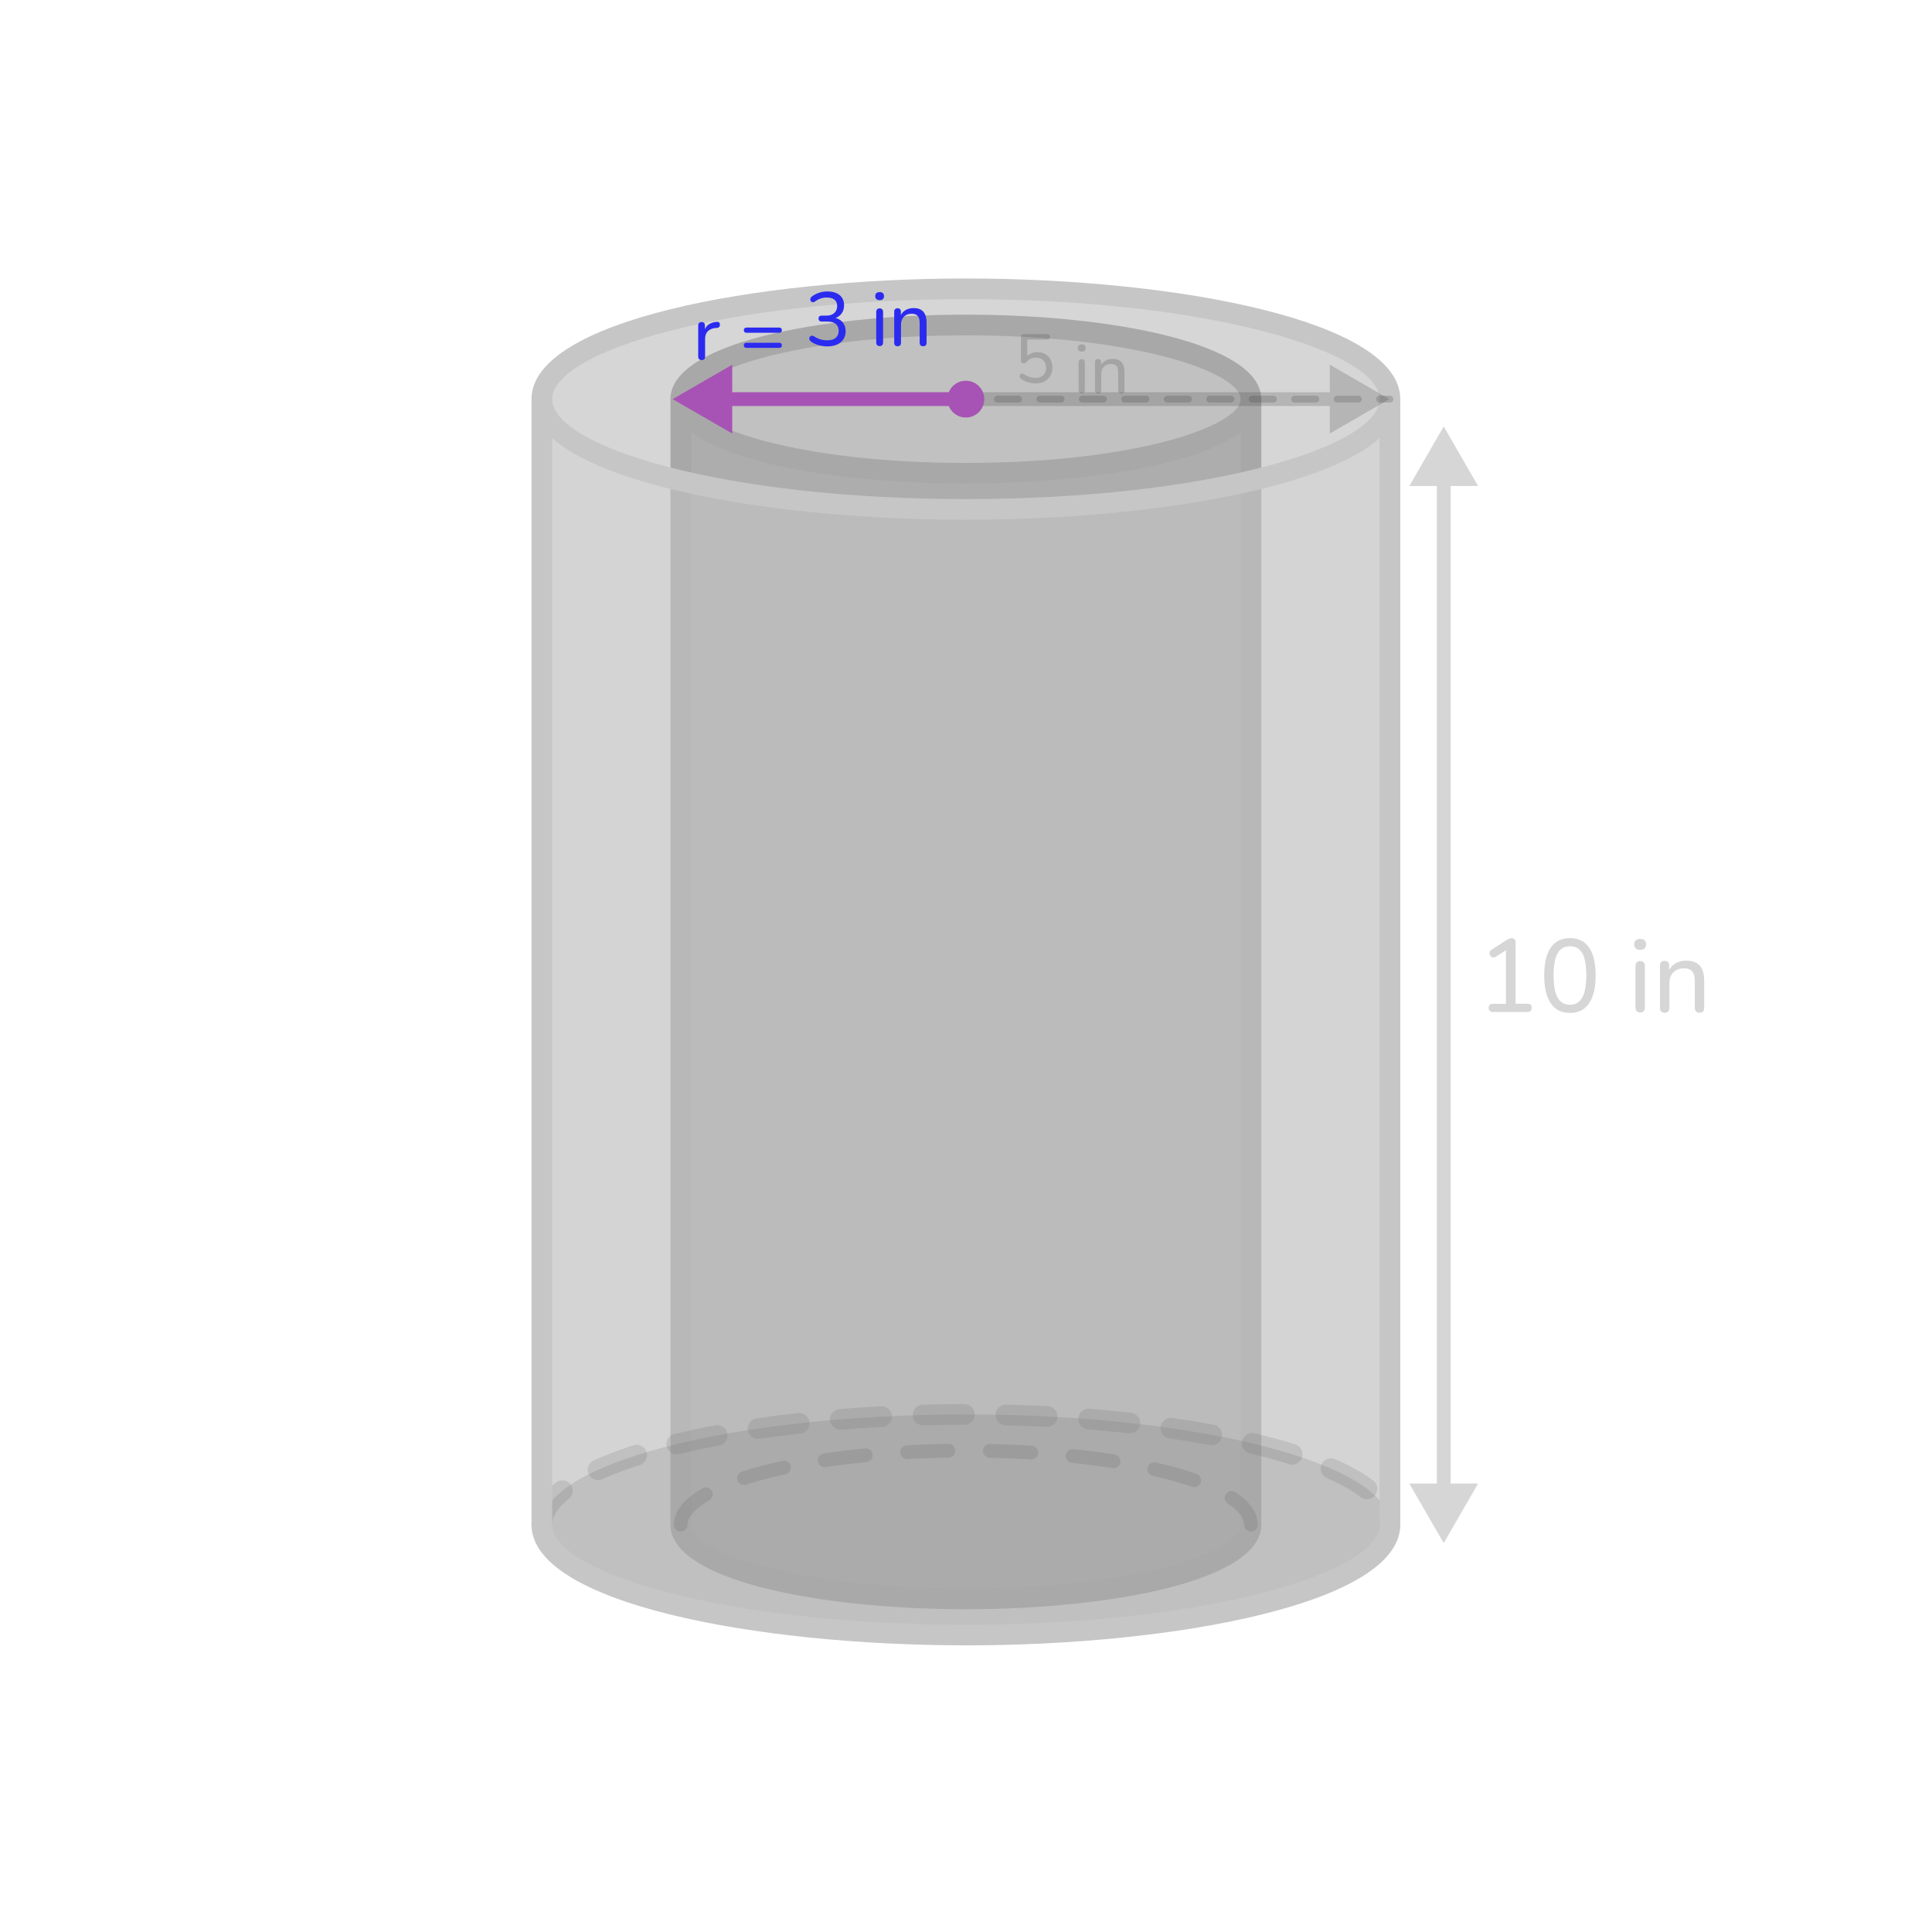
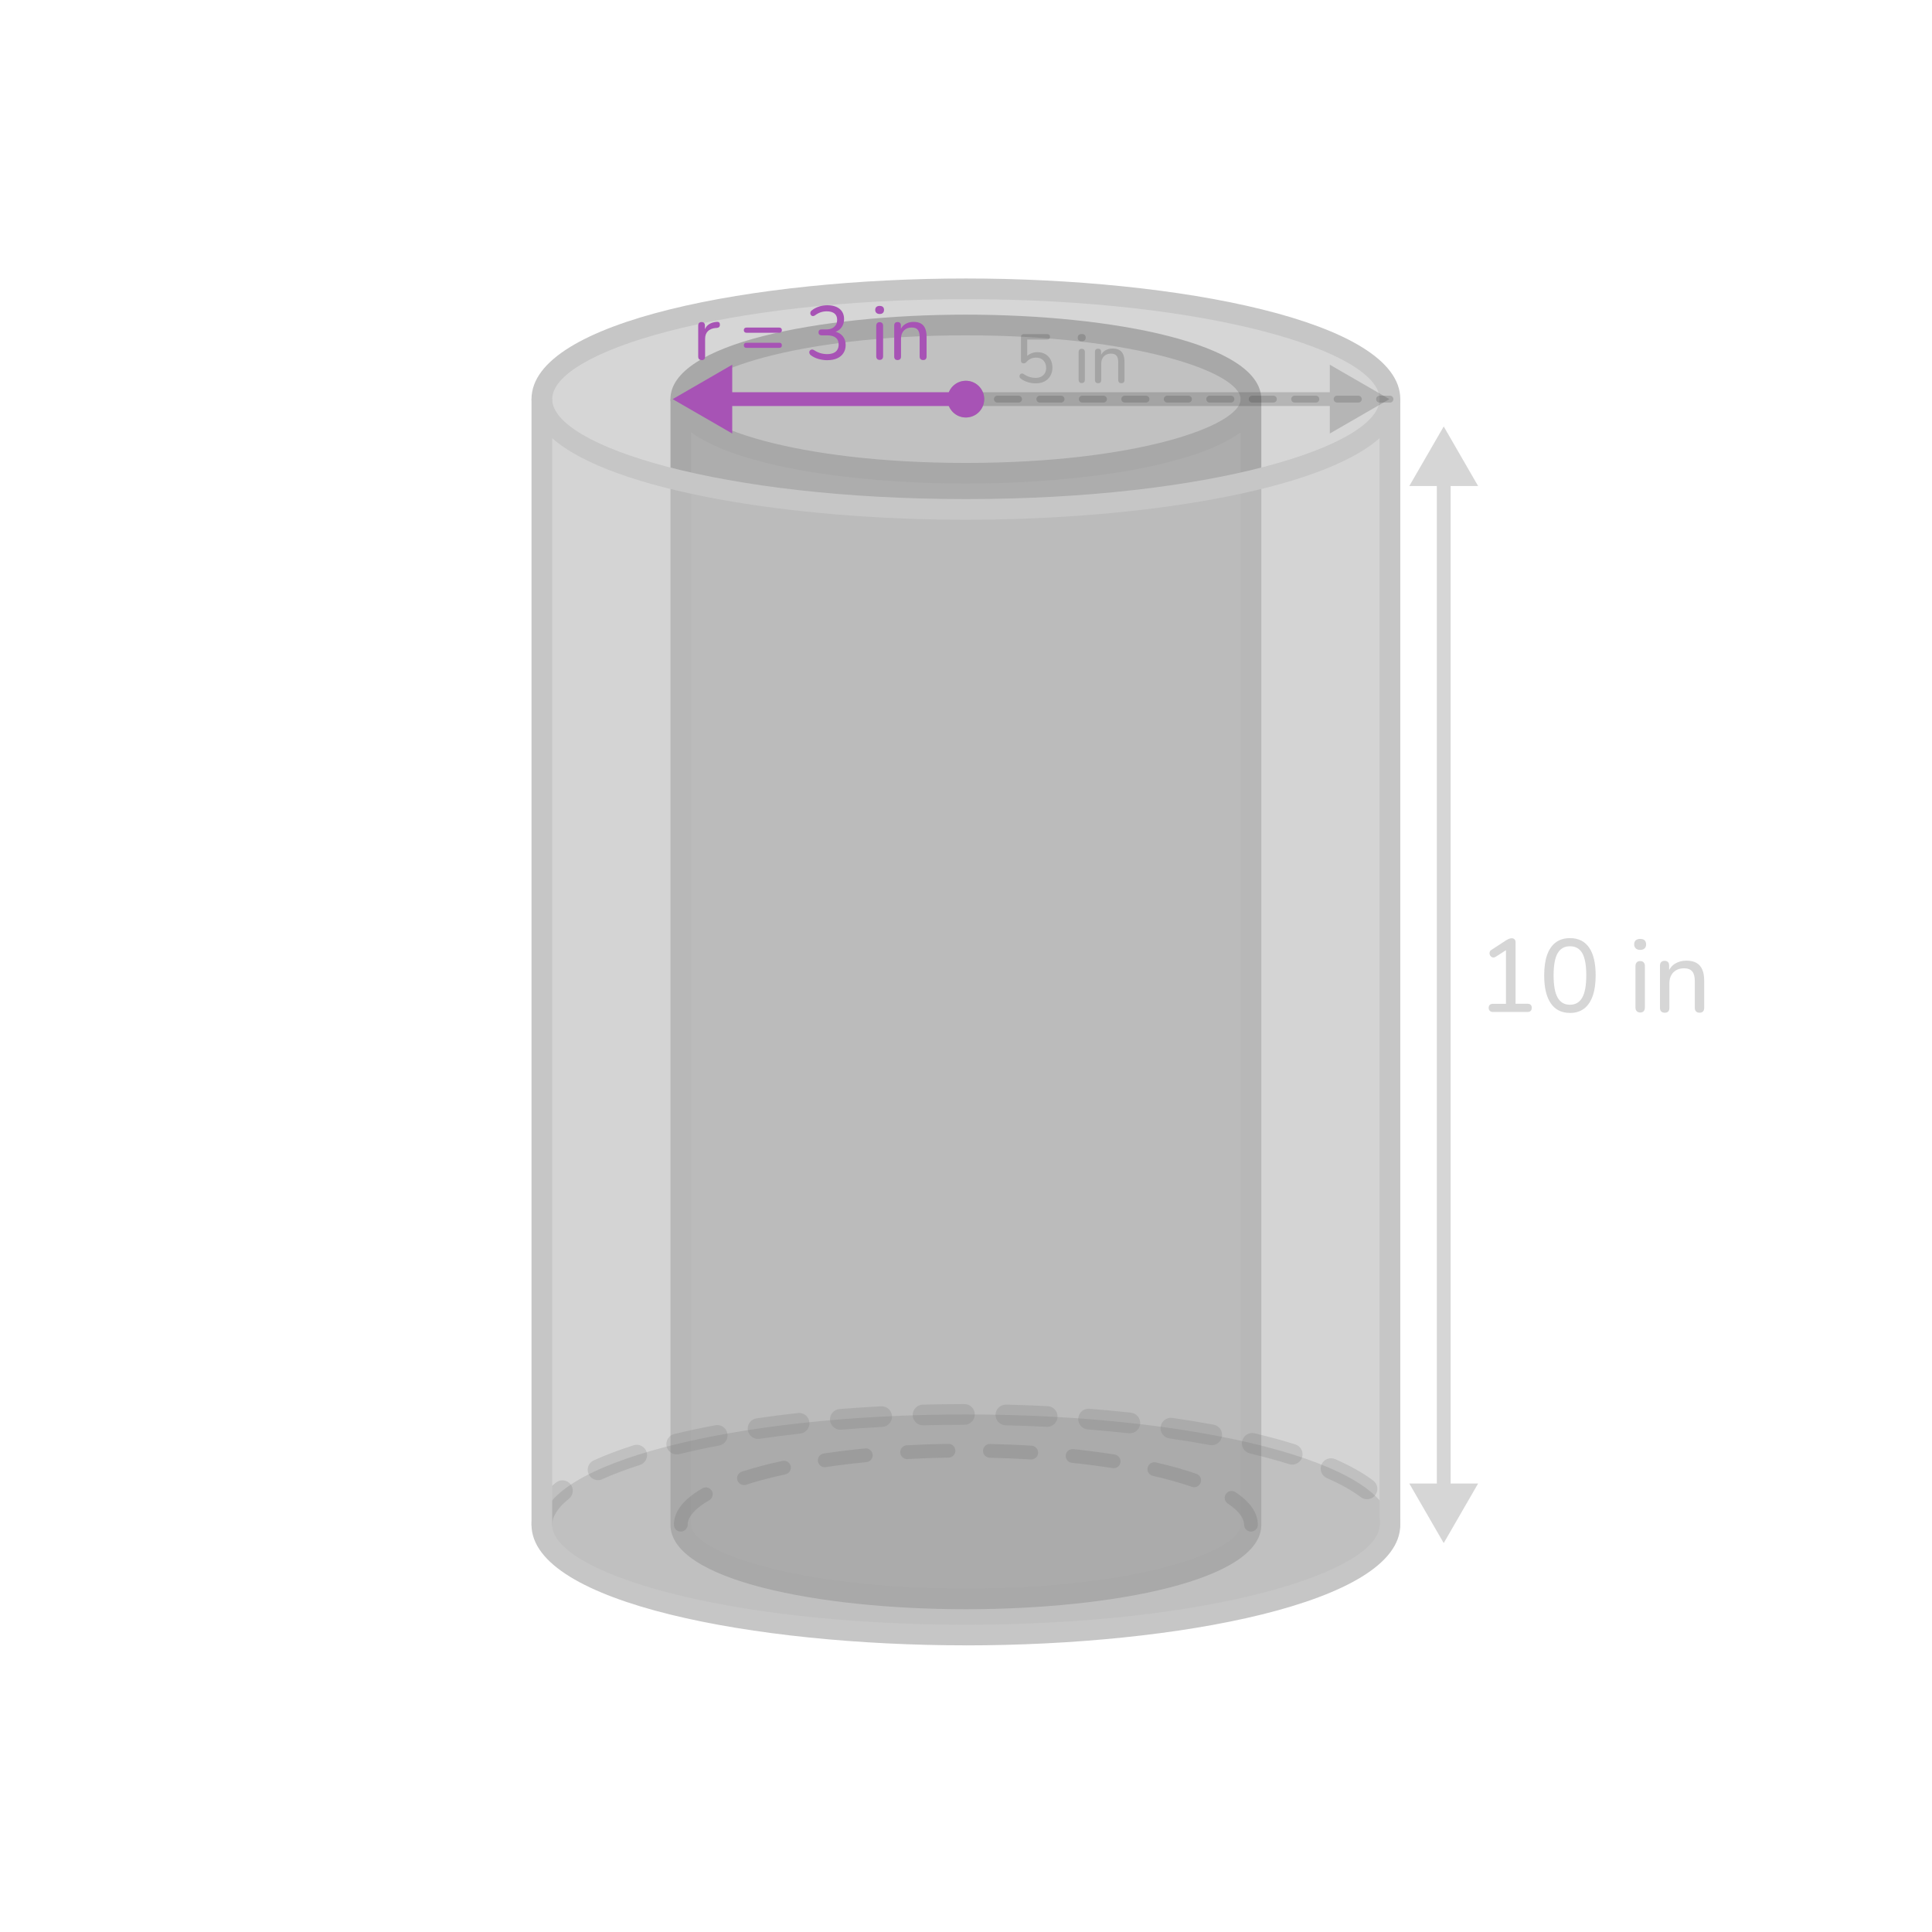
<svg xmlns="http://www.w3.org/2000/svg" id="background" width="560" height="560" viewBox="0 0 560 560">
  <defs>
    <style>
      .cls-1, .cls-2, .cls-3, .cls-4 {
        stroke-linecap: round;
      }

      .cls-1, .cls-2, .cls-3, .cls-4, .cls-5 {
        fill: none;
        stroke-miterlimit: 10;
      }

      .cls-1, .cls-2, .cls-4, .cls-5 {
        stroke: #333;
      }

      .cls-1, .cls-3, .cls-5 {
        stroke-width: 4px;
      }

      .cls-2, .cls-4 {
        stroke-width: 2px;
      }

      .cls-6 {
        fill: #a753b5;
      }

      .cls-7 {
        opacity: .5;
      }

+       .cls-8 {
+         opacity: .6;
+       }
+ 
      .cls-3 {
        stroke: #a753b5;
      }

-       .cls-8, .cls-9 {
+       .cls-9, .cls-10 {
        opacity: .2;
      }

-       .cls-10, .cls-9 {
+       .cls-11, .cls-10 {
        fill: #333;
      }

      .cls-4 {
        stroke-dasharray: 0 0 5.89 5.89;
      }

-       .cls-11 {
+       .cls-12 {
        fill: #e5e5e5;
      }

-       .cls-12 {
+       .cls-13 {
        fill: #aaa;
-       }
- 
-       .cls-13 {
-         fill: #2b2bf0;
      }

      .cls-14 {
        fill: #ccc;
      }

      .cls-15 {
-         opacity: .6;
+         fill: #ea6560;
      }

      .cls-16 {
-         fill: #ea6560;
-       }
- 
-       .cls-17 {
        fill: #c6c6c6;
      }
    </style>
  </defs>
  <g>
    <g>
      <g>
-         <ellipse class="cls-11" cx="279.96" cy="115.69" rx="82.63" ry="21.49" />
-         <g class="cls-8">
-           <ellipse class="cls-16" cx="279.97" cy="441.95" rx="82.63" ry="21.49" />
+         <ellipse class="cls-12" cx="279.96" cy="115.69" rx="82.63" ry="21.49" />
+         <g class="cls-9">
+           <ellipse class="cls-15" cx="279.97" cy="441.95" rx="82.63" ry="21.49" />
        </g>
      </g>
-       <path class="cls-17" d="M362.59,118.69c-1.66,0-3-1.34-3-3,0-7.72-30.29-18.49-79.63-18.49s-79.63,10.77-79.63,18.49c0,1.66-1.34,3-3,3s-3-1.34-3-3c0-16.08,43.08-24.49,85.63-24.49s85.63,8.41,85.63,24.49c0,1.66-1.34,3-3,3Z" />
+       <path class="cls-16" d="M362.59,118.69c-1.66,0-3-1.34-3-3,0-7.72-30.29-18.49-79.63-18.49s-79.63,10.77-79.63,18.49c0,1.66-1.34,3-3,3s-3-1.34-3-3c0-16.08,43.08-24.49,85.63-24.49s85.63,8.41,85.63,24.49c0,1.66-1.34,3-3,3Z" />
      <path class="cls-14" d="M362.59,115.69V441.95c0,11.87-36.99,21.49-82.62,21.49s-82.63-9.62-82.63-21.49V115.69s0,0,0,0c0,11.87,37,21.49,82.63,21.49s82.63-9.62,82.63-21.49Z" />
-       <path class="cls-17" d="M279.97,466.44c-42.55,0-85.63-8.41-85.63-24.49V115.69s0,0,0,0h6c0,7.72,30.29,18.49,79.63,18.49s79.63-10.77,79.63-18.49h6V441.95c0,16.08-43.07,24.49-85.62,24.49ZM200.33,125.33V441.95c0,7.72,30.3,18.49,79.64,18.49s79.63-10.77,79.63-18.49V125.33c-13.29,9.78-46.63,14.84-79.64,14.84s-66.35-5.06-79.63-14.84Z" />
+       <path class="cls-16" d="M279.97,466.44c-42.55,0-85.63-8.41-85.63-24.49V115.69s0,0,0,0h6c0,7.72,30.29,18.49,79.63,18.49s79.63-10.77,79.63-18.49h6V441.95c0,16.08-43.07,24.49-85.62,24.49ZM200.33,125.33V441.95c0,7.72,30.3,18.49,79.64,18.49s79.63-10.77,79.63-18.49V125.33c-13.29,9.78-46.63,14.84-79.64,14.84s-66.35-5.06-79.63-14.84Z" />
    </g>
    <g>
-       <g class="cls-8">
-         <ellipse class="cls-10" cx="279.97" cy="115.69" rx="122.91" ry="31.97" />
+       <g class="cls-9">
+         <ellipse class="cls-11" cx="279.97" cy="115.69" rx="122.91" ry="31.97" />
      </g>
-       <g class="cls-8">
-         <ellipse class="cls-10" cx="279.97" cy="441.95" rx="122.91" ry="31.97" />
+       <g class="cls-9">
+         <ellipse class="cls-11" cx="279.97" cy="441.95" rx="122.91" ry="31.97" />
      </g>
    </g>
-     <circle class="cls-9" cx="279.96" cy="115.69" r="5.32" />
-     <path class="cls-17" d="M402.88,118.69c-1.66,0-3-1.34-3-3,0-13.7-49.25-28.97-119.91-28.97s-119.91,15.27-119.91,28.97c0,1.66-1.34,3-3,3s-3-1.34-3-3c0-22.71,64.87-34.97,125.91-34.97s125.91,12.25,125.91,34.97c0,1.66-1.34,3-3,3Z" />
-     <g class="cls-8">
-       <path class="cls-10" d="M402.88,444.95c-1.66,0-3-1.34-3-3,0-.18,0-.36-.03-.54-.16-1.65,1.04-3.12,2.69-3.28,1.63-.16,3.12,1.04,3.28,2.69,.04,.37,.06,.75,.06,1.13,0,1.66-1.34,3-3,3Zm-245.82,0c-1.66,0-3-1.34-3-3,0-4.33,2.39-8.43,7.09-12.21,1.29-1.04,3.18-.83,4.22,.46,1.04,1.29,.83,3.18-.46,4.22-3.21,2.58-4.84,5.11-4.84,7.53,0,1.66-1.34,3-3,3Zm239.18-10.39c-.63,0-1.27-.2-1.81-.61-2.5-1.9-5.81-3.75-9.83-5.52-1.52-.67-2.21-2.44-1.54-3.95,.66-1.52,2.43-2.21,3.95-1.54,4.45,1.95,8.16,4.05,11.04,6.23,1.32,1,1.58,2.88,.58,4.2-.59,.78-1.49,1.19-2.39,1.19Zm-222.89-5.53c-1.14,0-2.23-.66-2.74-1.77-.68-1.51-.01-3.29,1.5-3.97,3.39-1.53,7.27-3,11.54-4.37,1.58-.5,3.27,.37,3.77,1.94,.5,1.58-.37,3.27-1.94,3.77-4.06,1.3-7.72,2.68-10.9,4.12-.4,.18-.82,.27-1.23,.27Zm201.21-4.5c-.3,0-.6-.04-.9-.14-3.5-1.1-7.33-2.14-11.38-3.11-1.61-.38-2.61-2-2.22-3.61,.38-1.61,2.01-2.61,3.61-2.22,4.18,1,8.15,2.08,11.78,3.22,1.58,.5,2.46,2.18,1.97,3.76-.4,1.28-1.59,2.1-2.86,2.1Zm-178.42-2.96c-1.35,0-2.58-.92-2.91-2.29-.39-1.61,.6-3.23,2.21-3.62,3.75-.91,7.75-1.77,11.89-2.55,1.63-.31,3.2,.76,3.5,2.39s-.76,3.2-2.39,3.5c-4.04,.76-7.94,1.6-11.58,2.48-.24,.06-.48,.08-.71,.08Zm155.1-2.67c-.18,0-.36-.02-.55-.05-3.76-.7-7.7-1.34-11.73-1.92-1.64-.24-2.78-1.76-2.54-3.4,.24-1.64,1.75-2.78,3.4-2.54,4.1,.59,8.13,1.25,11.96,1.96,1.63,.3,2.71,1.87,2.4,3.5-.27,1.44-1.53,2.45-2.95,2.45Zm-131.52-1.82c-1.46,0-2.75-1.07-2.96-2.57-.24-1.64,.89-3.16,2.53-3.4,3.88-.57,7.92-1.09,12.01-1.54,1.65-.19,3.13,1,3.31,2.65,.18,1.65-1,3.13-2.65,3.31-4.02,.45-7.99,.96-11.8,1.52-.15,.02-.29,.03-.44,.03Zm107.77-1.62c-.11,0-.22,0-.33-.02-3.86-.42-7.85-.79-11.86-1.11-1.65-.13-2.89-1.57-2.76-3.23,.13-1.65,1.54-2.89,3.23-2.76,4.07,.32,8.12,.7,12.04,1.13,1.65,.18,2.84,1.66,2.66,3.31-.17,1.54-1.47,2.67-2.98,2.67Zm-83.91-1.05c-1.55,0-2.86-1.19-2.99-2.76-.13-1.65,1.1-3.1,2.75-3.23,3.95-.32,8.01-.59,12.06-.8,1.65-.09,3.07,1.18,3.15,2.84,.09,1.65-1.18,3.07-2.84,3.15-4,.21-8,.47-11.9,.79-.08,0-.16,0-.24,0Zm59.98-.84c-.05,0-.1,0-.15,0-3.92-.2-7.93-.35-11.92-.44-1.66-.04-2.97-1.42-2.93-3.07,.04-1.63,1.38-2.93,3-2.93,.02,0,.05,0,.07,0,4.04,.1,8.1,.25,12.07,.45,1.65,.08,2.93,1.49,2.84,3.15-.08,1.6-1.41,2.85-2.99,2.85Zm-36.01-.43c-1.62,0-2.96-1.29-3-2.92-.04-1.66,1.26-3.03,2.92-3.08,4-.1,8.06-.16,12.08-.16h0c1.66,0,3,1.34,3,3,0,1.66-1.34,3-3,3-3.96,0-7.98,.06-11.93,.16-.03,0-.05,0-.08,0Z" />
+     <circle class="cls-10" cx="279.96" cy="115.69" r="5.32" />
+     <path class="cls-16" d="M402.88,118.69c-1.66,0-3-1.34-3-3,0-13.7-49.25-28.97-119.91-28.97s-119.91,15.27-119.91,28.97c0,1.66-1.34,3-3,3s-3-1.34-3-3c0-22.71,64.87-34.97,125.91-34.97s125.91,12.25,125.91,34.97c0,1.66-1.34,3-3,3Z" />
+     <g class="cls-9">
+       <path class="cls-11" d="M402.88,444.95c-1.66,0-3-1.34-3-3,0-.18,0-.36-.03-.54-.16-1.65,1.04-3.12,2.69-3.28,1.63-.16,3.12,1.04,3.28,2.69,.04,.37,.06,.75,.06,1.13,0,1.66-1.34,3-3,3Zm-245.82,0c-1.66,0-3-1.34-3-3,0-4.33,2.39-8.43,7.09-12.21,1.29-1.04,3.18-.83,4.22,.46,1.04,1.29,.83,3.18-.46,4.22-3.21,2.58-4.84,5.11-4.84,7.53,0,1.66-1.34,3-3,3Zm239.18-10.39c-.63,0-1.27-.2-1.81-.61-2.5-1.9-5.81-3.75-9.83-5.52-1.52-.67-2.21-2.44-1.54-3.95,.66-1.52,2.43-2.21,3.95-1.54,4.45,1.95,8.16,4.05,11.04,6.23,1.32,1,1.58,2.88,.58,4.2-.59,.78-1.49,1.19-2.39,1.19Zm-222.89-5.53c-1.14,0-2.23-.66-2.74-1.77-.68-1.51-.01-3.29,1.5-3.97,3.39-1.53,7.27-3,11.54-4.37,1.58-.5,3.27,.37,3.77,1.94,.5,1.58-.37,3.27-1.94,3.77-4.06,1.3-7.72,2.68-10.9,4.12-.4,.18-.82,.27-1.23,.27Zm201.21-4.5c-.3,0-.6-.04-.9-.14-3.5-1.1-7.33-2.14-11.38-3.11-1.61-.38-2.61-2-2.22-3.61,.38-1.61,2.01-2.61,3.61-2.22,4.18,1,8.15,2.08,11.78,3.22,1.58,.5,2.46,2.18,1.97,3.76-.4,1.28-1.59,2.1-2.86,2.1Zm-178.42-2.96c-1.35,0-2.58-.92-2.91-2.29-.39-1.61,.6-3.23,2.21-3.62,3.75-.91,7.75-1.77,11.89-2.55,1.63-.31,3.2,.76,3.5,2.39s-.76,3.2-2.39,3.5c-4.04,.76-7.94,1.6-11.58,2.48-.24,.06-.48,.08-.71,.08Zm155.1-2.67c-.18,0-.36-.02-.55-.05-3.76-.7-7.7-1.34-11.73-1.92-1.64-.24-2.78-1.76-2.54-3.4,.24-1.64,1.75-2.78,3.4-2.54,4.1,.59,8.13,1.25,11.96,1.96,1.63,.3,2.71,1.87,2.4,3.5-.27,1.44-1.53,2.45-2.95,2.45Zm-131.52-1.82c-1.46,0-2.75-1.07-2.96-2.57-.24-1.64,.89-3.16,2.53-3.4,3.88-.57,7.92-1.09,12.01-1.54,1.65-.19,3.13,1,3.31,2.65,.18,1.65-1,3.13-2.65,3.31-4.02,.45-7.99,.96-11.8,1.52-.15,.02-.29,.03-.44,.03Zm107.77-1.62c-.11,0-.22,0-.33-.02-3.86-.42-7.85-.79-11.86-1.11-1.65-.13-2.89-1.57-2.76-3.23,.13-1.65,1.54-2.89,3.23-2.76,4.07,.32,8.12,.7,12.04,1.13,1.65,.18,2.84,1.66,2.66,3.31-.17,1.54-1.47,2.67-2.98,2.67Zm-83.91-1.05c-1.55,0-2.86-1.19-2.99-2.76-.13-1.65,1.1-3.1,2.75-3.23,3.95-.32,8.01-.59,12.06-.8,1.65-.09,3.07,1.18,3.15,2.84,.09,1.65-1.18,3.07-2.84,3.15-4,.21-8,.47-11.9,.79-.08,0-.16,0-.24,0Zm59.98-.84c-.05,0-.1,0-.15,0-3.92-.2-7.93-.35-11.92-.44-1.66-.04-2.97-1.42-2.93-3.07,.04-1.63,1.38-2.93,3-2.93,.02,0,.05,0,.07,0,4.04,.1,8.1,.25,12.07,.45,1.65,.08,2.93,1.49,2.84,3.15-.08,1.6-1.41,2.85-2.99,2.85Zm-36.01-.43c-1.62,0-2.96-1.29-3-2.92-.04-1.66,1.26-3.03,2.92-3.08,4-.1,8.06-.16,12.08-.16h0c1.66,0,3,1.34,3,3,0,1.66-1.34,3-3,3-3.96,0-7.98,.06-11.93,.16-.03,0-.05,0-.08,0Z" />
    </g>
    <g class="cls-7">
-       <path class="cls-12" d="M402.88,115.69V441.95c0,17.65-55.03,31.97-122.91,31.97s-122.91-14.31-122.91-31.97V115.69s0,0,0,0c0,17.65,55.03,31.97,122.91,31.97s122.91-14.31,122.91-31.97Z" />
+       <path class="cls-13" d="M402.88,115.69V441.95c0,17.65-55.03,31.97-122.91,31.97s-122.91-14.31-122.91-31.97V115.69s0,0,0,0c0,17.65,55.03,31.97,122.91,31.97s122.91-14.31,122.91-31.97Z" />
    </g>
-     <path class="cls-17" d="M279.97,476.91c-61.04,0-125.91-12.25-125.91-34.97V115.69h6c0,13.7,49.25,28.97,119.91,28.97s119.91-15.27,119.91-28.97h6V441.95c0,22.71-64.87,34.97-125.91,34.97ZM160.06,127.01V441.95c0,13.7,49.25,28.97,119.91,28.97s119.91-15.27,119.91-28.97V127.01c-17.42,15.43-69.95,23.64-119.91,23.64s-102.49-8.21-119.91-23.64Z" />
-     <g class="cls-15">
-       <g class="cls-8">
-         <path class="cls-10" d="M362.6,443.95c-1.1,0-2-.9-2-2,0-2.47-2.57-4.7-4.73-6.14-.92-.61-1.17-1.85-.55-2.77,.61-.92,1.85-1.17,2.77-.55,4.32,2.88,6.51,6.06,6.51,9.47,0,1.1-.89,2-2,2h0Zm-165.27,0c-1.1,0-2-.9-2-2,0-3.84,2.78-7.4,8.27-10.56,.95-.55,2.18-.22,2.73,.73,.55,.96,.22,2.18-.73,2.73-2.86,1.65-6.27,4.22-6.27,7.09,0,1.1-.9,2-2,2Zm148.81-12.87c-.22,0-.44-.04-.66-.11-3.34-1.16-7.15-2.23-11.34-3.19-1.08-.25-1.75-1.32-1.5-2.4,.25-1.08,1.33-1.75,2.4-1.5,4.33,.99,8.29,2.11,11.76,3.31,1.04,.36,1.6,1.5,1.23,2.55-.29,.83-1.06,1.34-1.89,1.34Zm-130.5-.62c-.85,0-1.63-.54-1.9-1.39-.34-1.05,.24-2.18,1.29-2.52,3.52-1.13,7.49-2.18,11.79-3.11,1.08-.23,2.14,.45,2.38,1.53,.23,1.08-.45,2.14-1.53,2.38-4.18,.9-8.01,1.91-11.41,3.01-.2,.07-.41,.1-.61,.1Zm107.16-4.89c-.1,0-.21,0-.31-.02-3.76-.59-7.73-1.11-11.8-1.54-1.1-.12-1.9-1.1-1.78-2.2,.12-1.1,1.09-1.89,2.2-1.78,4.14,.44,8.18,.96,12,1.57,1.09,.17,1.84,1.2,1.66,2.29-.16,.99-1.01,1.69-1.97,1.69Zm-83.75-.29c-.97,0-1.83-.71-1.98-1.71-.16-1.09,.59-2.11,1.68-2.27,3.84-.57,7.88-1.06,12.02-1.47,1.12-.11,2.08,.7,2.18,1.8,.11,1.1-.7,2.08-1.8,2.18-4.07,.4-8.04,.88-11.82,1.44-.1,.01-.2,.02-.3,.02Zm59.88-2.25s-.08,0-.12,0c-3.91-.24-7.91-.4-11.92-.49-1.1-.02-1.98-.94-1.96-2.04,.02-1.1,.9-2,2.04-1.96,4.05,.09,8.12,.25,12.07,.5,1.1,.07,1.94,1.02,1.87,2.12-.06,1.06-.95,1.88-1.99,1.88Zm-36-.11c-1.05,0-1.94-.83-2-1.89-.06-1.1,.79-2.05,1.89-2.11,3.95-.22,8.02-.36,12.07-.42,1.1-.04,2.01,.86,2.03,1.97,.02,1.1-.86,2.01-1.97,2.03-4,.06-8.02,.2-11.92,.42-.04,0-.07,0-.11,0Z" />
+     <path class="cls-16" d="M279.97,476.91c-61.04,0-125.91-12.25-125.91-34.97V115.69h6c0,13.7,49.25,28.97,119.91,28.97s119.91-15.27,119.91-28.97h6V441.95c0,22.71-64.87,34.97-125.91,34.97ZM160.06,127.01V441.95c0,13.7,49.25,28.97,119.91,28.97s119.91-15.27,119.91-28.97V127.01c-17.42,15.43-69.95,23.64-119.91,23.64s-102.49-8.21-119.91-23.64Z" />
+     <g class="cls-8">
+       <g class="cls-9">
+         <path class="cls-11" d="M362.6,443.95c-1.1,0-2-.9-2-2,0-2.47-2.57-4.7-4.73-6.14-.92-.61-1.17-1.85-.55-2.77,.61-.92,1.85-1.17,2.77-.55,4.32,2.88,6.51,6.06,6.51,9.47,0,1.1-.89,2-2,2h0Zm-165.27,0c-1.1,0-2-.9-2-2,0-3.84,2.78-7.4,8.27-10.56,.95-.55,2.18-.22,2.73,.73,.55,.96,.22,2.18-.73,2.73-2.86,1.65-6.27,4.22-6.27,7.09,0,1.1-.9,2-2,2Zm148.81-12.87c-.22,0-.44-.04-.66-.11-3.34-1.16-7.15-2.23-11.34-3.19-1.08-.25-1.75-1.32-1.5-2.4,.25-1.08,1.33-1.75,2.4-1.5,4.33,.99,8.29,2.11,11.76,3.31,1.04,.36,1.6,1.5,1.23,2.55-.29,.83-1.06,1.34-1.89,1.34Zm-130.5-.62c-.85,0-1.63-.54-1.9-1.39-.34-1.05,.24-2.18,1.29-2.52,3.52-1.13,7.49-2.18,11.79-3.11,1.08-.23,2.14,.45,2.38,1.53,.23,1.08-.45,2.14-1.53,2.38-4.18,.9-8.01,1.91-11.41,3.01-.2,.07-.41,.1-.61,.1Zm107.16-4.89c-.1,0-.21,0-.31-.02-3.76-.59-7.73-1.11-11.8-1.54-1.1-.12-1.9-1.1-1.78-2.2,.12-1.1,1.09-1.89,2.2-1.78,4.14,.44,8.18,.96,12,1.57,1.09,.17,1.84,1.2,1.66,2.29-.16,.99-1.01,1.69-1.97,1.69Zm-83.75-.29c-.97,0-1.83-.71-1.98-1.71-.16-1.09,.59-2.11,1.68-2.27,3.84-.57,7.88-1.06,12.02-1.47,1.12-.11,2.08,.7,2.18,1.8,.11,1.1-.7,2.08-1.8,2.18-4.07,.4-8.04,.88-11.82,1.44-.1,.01-.2,.02-.3,.02Zm59.88-2.25s-.08,0-.12,0c-3.91-.24-7.91-.4-11.92-.49-1.1-.02-1.98-.94-1.96-2.04,.02-1.1,.9-2,2.04-1.96,4.05,.09,8.12,.25,12.07,.5,1.1,.07,1.94,1.02,1.87,2.12-.06,1.06-.95,1.88-1.99,1.88Zm-36-.11c-1.05,0-1.94-.83-2-1.89-.06-1.1,.79-2.05,1.89-2.11,3.95-.22,8.02-.36,12.07-.42,1.1-.04,2.01,.86,2.03,1.97,.02,1.1-.86,2.01-1.97,2.03-4,.06-8.02,.2-11.92,.42-.04,0-.07,0-.11,0Z" />
      </g>
    </g>
  </g>
-   <g class="cls-8">
-     <path class="cls-10" d="M200.33,116.69h-3c-.55,0-1-.45-1-1s.45-1,1-1h3c.55,0,1,.45,1,1s-.45,1-1,1Z" />
-     <path class="cls-10" d="M271.07,116.69h-5.9c-.55,0-1-.45-1-1s.45-1,1-1h5.9c.55,0,1,.45,1,1s-.45,1-1,1Zm-11.79,0h-5.89c-.55,0-1-.45-1-1s.45-1,1-1h5.89c.55,0,1,.45,1,1s-.45,1-1,1Zm-11.79,0h-5.89c-.55,0-1-.45-1-1s.45-1,1-1h5.89c.55,0,1,.45,1,1s-.45,1-1,1Zm-11.79,0h-5.9c-.55,0-1-.45-1-1s.45-1,1-1h5.9c.55,0,1,.45,1,1s-.45,1-1,1Zm-11.79,0h-5.89c-.55,0-1-.45-1-1s.45-1,1-1h5.89c.55,0,1,.45,1,1s-.45,1-1,1Zm-11.79,0h-5.89c-.55,0-1-.45-1-1s.45-1,1-1h5.89c.55,0,1,.45,1,1s-.45,1-1,1Z" />
-     <path class="cls-10" d="M279.96,116.69h-3c-.55,0-1-.45-1-1s.45-1,1-1h3c.55,0,1,.45,1,1s-.45,1-1,1Z" />
+   <g class="cls-9">
+     <path class="cls-11" d="M200.33,116.69h-3c-.55,0-1-.45-1-1s.45-1,1-1h3c.55,0,1,.45,1,1s-.45,1-1,1Z" />
+     <path class="cls-11" d="M271.07,116.69h-5.9c-.55,0-1-.45-1-1s.45-1,1-1h5.9c.55,0,1,.45,1,1s-.45,1-1,1Zm-11.79,0h-5.89c-.55,0-1-.45-1-1s.45-1,1-1h5.89c.55,0,1,.45,1,1s-.45,1-1,1Zm-11.79,0h-5.89c-.55,0-1-.45-1-1s.45-1,1-1h5.89c.55,0,1,.45,1,1s-.45,1-1,1Zm-11.79,0h-5.9c-.55,0-1-.45-1-1s.45-1,1-1h5.9c.55,0,1,.45,1,1s-.45,1-1,1Zm-11.79,0h-5.89c-.55,0-1-.45-1-1s.45-1,1-1h5.89c.55,0,1,.45,1,1s-.45,1-1,1Zm-11.79,0h-5.89c-.55,0-1-.45-1-1s.45-1,1-1h5.89c.55,0,1,.45,1,1s-.45,1-1,1Z" />
+     <path class="cls-11" d="M279.96,116.69h-3c-.55,0-1-.45-1-1s.45-1,1-1h3c.55,0,1,.45,1,1s-.45,1-1,1Z" />
  </g>
-   <g class="cls-8">
-     <path class="cls-10" d="M282.96,116.69h-3c-.55,0-1-.45-1-1s.45-1,1-1h3c.55,0,1,.45,1,1s-.45,1-1,1Z" />
-     <path class="cls-10" d="M393.72,116.69h-6.15c-.55,0-1-.45-1-1s.45-1,1-1h6.15c.55,0,1,.45,1,1s-.45,1-1,1Zm-12.31,0h-6.15c-.55,0-1-.45-1-1s.45-1,1-1h6.15c.55,0,1,.45,1,1s-.45,1-1,1Zm-12.31,0h-6.15c-.55,0-1-.45-1-1s.45-1,1-1h6.15c.55,0,1,.45,1,1s-.45,1-1,1Zm-12.31,0h-6.15c-.55,0-1-.45-1-1s.45-1,1-1h6.15c.55,0,1,.45,1,1s-.45,1-1,1Zm-12.31,0h-6.15c-.55,0-1-.45-1-1s.45-1,1-1h6.15c.55,0,1,.45,1,1s-.45,1-1,1Zm-12.31,0h-6.15c-.55,0-1-.45-1-1s.45-1,1-1h6.15c.55,0,1,.45,1,1s-.45,1-1,1Zm-12.31,0h-6.15c-.55,0-1-.45-1-1s.45-1,1-1h6.15c.55,0,1,.45,1,1s-.45,1-1,1Zm-12.31,0h-6.15c-.55,0-1-.45-1-1s.45-1,1-1h6.15c.55,0,1,.45,1,1s-.45,1-1,1Zm-12.31,0h-6.15c-.55,0-1-.45-1-1s.45-1,1-1h6.15c.55,0,1,.45,1,1s-.45,1-1,1Z" />
-     <path class="cls-10" d="M402.88,116.69h-3c-.55,0-1-.45-1-1s.45-1,1-1h3c.55,0,1,.45,1,1s-.45,1-1,1Z" />
+   <g class="cls-9">
+     <path class="cls-11" d="M282.96,116.69h-3c-.55,0-1-.45-1-1s.45-1,1-1h3c.55,0,1,.45,1,1s-.45,1-1,1Z" />
+     <path class="cls-11" d="M393.72,116.69h-6.15c-.55,0-1-.45-1-1s.45-1,1-1h6.15c.55,0,1,.45,1,1s-.45,1-1,1Zm-12.31,0h-6.15c-.55,0-1-.45-1-1s.45-1,1-1h6.15c.55,0,1,.45,1,1s-.45,1-1,1Zm-12.31,0h-6.15c-.55,0-1-.45-1-1s.45-1,1-1h6.15c.55,0,1,.45,1,1s-.45,1-1,1Zm-12.31,0h-6.15c-.55,0-1-.45-1-1s.45-1,1-1h6.15c.55,0,1,.45,1,1s-.45,1-1,1Zm-12.31,0h-6.15c-.55,0-1-.45-1-1s.45-1,1-1h6.15c.55,0,1,.45,1,1s-.45,1-1,1Zm-12.31,0h-6.15c-.55,0-1-.45-1-1s.45-1,1-1h6.15c.55,0,1,.45,1,1s-.45,1-1,1Zm-12.31,0h-6.15c-.55,0-1-.45-1-1s.45-1,1-1h6.15c.55,0,1,.45,1,1s-.45,1-1,1Zm-12.31,0h-6.15c-.55,0-1-.45-1-1s.45-1,1-1h6.15c.55,0,1,.45,1,1s-.45,1-1,1Zm-12.31,0h-6.15c-.55,0-1-.45-1-1s.45-1,1-1h6.15c.55,0,1,.45,1,1s-.45,1-1,1Z" />
+     <path class="cls-11" d="M402.88,116.69h-3c-.55,0-1-.45-1-1s.45-1,1-1h3c.55,0,1,.45,1,1s-.45,1-1,1Z" />
  </g>
-   <g class="cls-8">
+   <g class="cls-9">
    <g>
      <line class="cls-1" x1="388.37" y1="115.69" x2="279.96" y2="115.69" />
-       <polygon class="cls-10" points="385.45 105.71 402.72 115.69 385.45 125.66 385.45 105.71" />
+       <polygon class="cls-11" points="385.45 105.71 402.72 115.69 385.45 125.66 385.45 105.71" />
    </g>
  </g>
-   <g class="cls-8">
+   <g class="cls-9">
    <g>
      <line class="cls-2" x1="197.33" y1="115.69" x2="200.33" y2="115.69" />
      <line class="cls-4" x1="206.22" y1="115.69" x2="274.01" y2="115.69" />
      <line class="cls-2" x1="276.96" y1="115.69" x2="279.96" y2="115.69" />
    </g>
  </g>
  <g>
-     <path class="cls-13" d="M203.41,104.37c-.34,0-.59-.09-.77-.26s-.26-.43-.26-.77v-8.98c0-.34,.09-.59,.26-.76,.18-.17,.42-.25,.72-.25s.55,.08,.71,.25c.17,.17,.25,.42,.25,.76v1.69h-.22c.23-.88,.67-1.55,1.32-2,.64-.45,1.46-.71,2.44-.77,.23-.01,.42,.04,.57,.17,.15,.12,.23,.33,.24,.63,.01,.28-.05,.5-.2,.67-.15,.17-.37,.27-.68,.3l-.4,.02c-.97,.1-1.71,.42-2.23,.95-.52,.53-.78,1.25-.78,2.18v5.15c0,.34-.08,.59-.25,.77-.17,.18-.41,.26-.74,.26Z" />
-     <path class="cls-13" d="M216.37,96.45c-.25,0-.44-.07-.57-.2-.13-.13-.2-.32-.2-.55s.07-.42,.2-.55,.32-.2,.57-.2h9.49c.25,0,.44,.07,.57,.2s.2,.32,.2,.55-.07,.42-.2,.55c-.13,.13-.32,.2-.57,.2h-9.49Zm0,4.38c-.25,0-.44-.07-.57-.2-.13-.13-.2-.31-.2-.55s.07-.41,.2-.54c.13-.12,.32-.19,.57-.19h9.49c.25,0,.44,.06,.57,.19,.13,.12,.2,.3,.2,.54,0,.25-.07,.44-.2,.56s-.32,.19-.57,.19h-9.49Z" />
-     <path class="cls-13" d="M239.84,100.41c-.85,0-1.7-.12-2.55-.35-.85-.24-1.59-.59-2.22-1.06-.21-.15-.34-.32-.42-.51-.07-.19-.09-.37-.06-.54,.04-.17,.12-.31,.25-.43s.29-.19,.48-.21,.4,.03,.62,.17c.63,.41,1.26,.71,1.88,.89,.62,.18,1.27,.27,1.94,.27,.72,0,1.33-.11,1.82-.32,.5-.21,.88-.53,1.13-.95,.26-.42,.38-.92,.38-1.51,0-.88-.29-1.54-.86-1.99s-1.41-.67-2.5-.67h-1.54c-.31,0-.54-.08-.7-.23-.16-.15-.24-.36-.24-.63,0-.28,.08-.49,.24-.64,.16-.15,.4-.22,.7-.22h1.36c.64,0,1.19-.11,1.65-.34,.45-.23,.81-.55,1.07-.96,.26-.41,.38-.91,.38-1.5,0-.79-.26-1.4-.77-1.81s-1.25-.63-2.22-.63c-.63,0-1.22,.09-1.78,.28-.56,.18-1.12,.49-1.69,.91-.19,.13-.38,.2-.57,.19s-.35-.07-.47-.19c-.12-.12-.21-.26-.25-.43s-.04-.35,.02-.54,.19-.36,.4-.51c.6-.47,1.29-.83,2.08-1.09,.78-.26,1.59-.38,2.43-.38,1.01,0,1.88,.16,2.6,.48,.73,.32,1.28,.78,1.66,1.38,.38,.59,.57,1.31,.57,2.15,0,.63-.12,1.21-.35,1.73-.23,.52-.57,.96-1,1.32-.43,.36-.96,.61-1.57,.76v-.24c1.07,.19,1.9,.63,2.49,1.33,.59,.7,.89,1.57,.89,2.61,0,.89-.22,1.68-.65,2.34-.43,.67-1.04,1.18-1.83,1.53-.79,.35-1.73,.53-2.81,.53Z" />
-     <path class="cls-13" d="M254.96,87.01c-.4,0-.71-.11-.93-.32-.23-.21-.34-.5-.34-.85,0-.38,.11-.67,.34-.87,.23-.2,.54-.3,.93-.3,.42,0,.74,.1,.96,.3,.21,.2,.32,.49,.32,.87,0,.35-.11,.63-.32,.85s-.53,.32-.96,.32Zm0,13.31c-.31,0-.55-.09-.72-.29-.18-.19-.26-.45-.26-.79v-8.78c0-.35,.09-.62,.26-.8s.42-.28,.72-.28,.57,.09,.75,.28,.26,.45,.26,.8v8.78c0,.34-.08,.6-.25,.79-.17,.19-.42,.29-.76,.29Z" />
-     <path class="cls-13" d="M260.17,100.37c-.31,0-.55-.09-.72-.26s-.26-.43-.26-.77v-8.98c0-.34,.09-.59,.26-.76,.18-.17,.42-.25,.72-.25s.55,.08,.71,.25c.17,.17,.25,.42,.25,.76v1.8l-.24-.33c.31-.84,.81-1.47,1.5-1.89,.7-.43,1.49-.64,2.38-.64s1.58,.15,2.13,.46c.56,.31,.97,.78,1.25,1.41,.28,.63,.42,1.43,.42,2.4v5.76c0,.34-.08,.59-.25,.77-.17,.18-.41,.26-.74,.26s-.57-.09-.75-.26c-.18-.18-.26-.43-.26-.77v-5.65c0-.95-.18-1.65-.55-2.09-.37-.44-.95-.66-1.76-.66-.94,0-1.69,.29-2.25,.87-.56,.58-.85,1.36-.85,2.34v5.19c0,.69-.34,1.03-1.01,1.03Z" />
+     <path class="cls-6" d="M203.41,104.37c-.34,0-.59-.09-.77-.26s-.26-.43-.26-.77v-8.98c0-.34,.09-.59,.26-.76,.18-.17,.42-.25,.72-.25s.55,.08,.71,.25c.17,.17,.25,.42,.25,.76v1.69h-.22c.23-.88,.67-1.55,1.32-2,.64-.45,1.46-.71,2.44-.77,.23-.01,.42,.04,.57,.17,.15,.12,.23,.33,.24,.63,.01,.28-.05,.5-.2,.67-.15,.17-.37,.27-.68,.3l-.4,.02c-.97,.1-1.71,.42-2.23,.95-.52,.53-.78,1.25-.78,2.18v5.15c0,.34-.08,.59-.25,.77-.17,.18-.41,.26-.74,.26Z" />
+     <path class="cls-6" d="M216.37,96.45c-.25,0-.44-.07-.57-.2-.13-.13-.2-.32-.2-.55s.07-.42,.2-.55,.32-.2,.57-.2h9.49c.25,0,.44,.07,.57,.2s.2,.32,.2,.55-.07,.42-.2,.55c-.13,.13-.32,.2-.57,.2h-9.49Zm0,4.38c-.25,0-.44-.07-.57-.2-.13-.13-.2-.31-.2-.55s.07-.41,.2-.54c.13-.12,.32-.19,.57-.19h9.49c.25,0,.44,.06,.57,.19,.13,.12,.2,.3,.2,.54,0,.25-.07,.44-.2,.56s-.32,.19-.57,.19h-9.49Z" />
+     <path class="cls-6" d="M239.84,104.41c-.85,0-1.7-.12-2.55-.35-.85-.24-1.59-.59-2.22-1.06-.21-.15-.34-.32-.42-.51-.07-.19-.09-.37-.06-.54,.04-.17,.12-.31,.25-.43s.29-.19,.48-.21,.4,.03,.62,.17c.63,.41,1.26,.71,1.88,.89,.62,.18,1.27,.27,1.94,.27,.72,0,1.33-.11,1.82-.32,.5-.21,.88-.53,1.13-.95,.26-.42,.38-.92,.38-1.51,0-.88-.29-1.54-.86-1.99s-1.41-.67-2.5-.67h-1.54c-.31,0-.54-.08-.7-.23-.16-.15-.24-.36-.24-.63,0-.28,.08-.49,.24-.64,.16-.15,.4-.22,.7-.22h1.36c.64,0,1.19-.11,1.65-.34,.45-.23,.81-.55,1.07-.96,.26-.41,.38-.91,.38-1.5,0-.79-.26-1.4-.77-1.81s-1.25-.63-2.22-.63c-.63,0-1.22,.09-1.78,.28-.56,.18-1.12,.49-1.69,.91-.19,.13-.38,.2-.57,.19s-.35-.07-.47-.19c-.12-.12-.21-.26-.25-.43s-.04-.35,.02-.54,.19-.36,.4-.51c.6-.47,1.29-.83,2.08-1.09,.78-.26,1.59-.38,2.43-.38,1.01,0,1.88,.16,2.6,.48,.73,.32,1.28,.78,1.66,1.38,.38,.59,.57,1.31,.57,2.15,0,.63-.12,1.21-.35,1.73-.23,.52-.57,.96-1,1.32-.43,.36-.96,.61-1.57,.76v-.24c1.07,.19,1.9,.63,2.49,1.33,.59,.7,.89,1.57,.89,2.61,0,.89-.22,1.68-.65,2.34-.43,.67-1.04,1.18-1.83,1.53-.79,.35-1.73,.53-2.81,.53Z" />
+     <path class="cls-6" d="M254.96,91.01c-.4,0-.71-.11-.93-.32-.23-.21-.34-.5-.34-.85,0-.38,.11-.67,.34-.87,.23-.2,.54-.3,.93-.3,.42,0,.74,.1,.96,.3,.21,.2,.32,.49,.32,.87,0,.35-.11,.63-.32,.85s-.53,.32-.96,.32Zm0,13.31c-.31,0-.55-.09-.72-.29-.18-.19-.26-.45-.26-.79v-8.78c0-.35,.09-.62,.26-.8s.42-.28,.72-.28,.57,.09,.75,.28,.26,.45,.26,.8v8.78c0,.34-.08,.6-.25,.79-.17,.19-.42,.29-.76,.29Z" />
+     <path class="cls-6" d="M260.17,104.37c-.31,0-.55-.09-.72-.26s-.26-.43-.26-.77v-8.98c0-.34,.09-.59,.26-.76,.18-.17,.42-.25,.72-.25s.55,.08,.71,.25c.17,.17,.25,.42,.25,.76v1.8l-.24-.33c.31-.84,.81-1.47,1.5-1.89,.7-.43,1.49-.64,2.38-.64s1.58,.15,2.13,.46c.56,.31,.97,.78,1.25,1.41,.28,.63,.42,1.43,.42,2.4v5.76c0,.34-.08,.59-.25,.77-.17,.18-.41,.26-.74,.26s-.57-.09-.75-.26c-.18-.18-.26-.43-.26-.77v-5.65c0-.95-.18-1.65-.55-2.09-.37-.44-.95-.66-1.76-.66-.94,0-1.69,.29-2.25,.87-.56,.58-.85,1.36-.85,2.34v5.19c0,.69-.34,1.03-1.01,1.03Z" />
  </g>
-   <g class="cls-8">
+   <g class="cls-9">
    <g>
      <line class="cls-5" x1="418.47" y1="137.96" x2="418.47" y2="432.92" />
-       <polygon class="cls-10" points="408.49 140.88 418.47 123.61 428.44 140.88 408.49 140.88" />
-       <polygon class="cls-10" points="408.49 430 418.47 447.27 428.44 430 408.49 430" />
+       <polygon class="cls-11" points="408.49 140.88 418.47 123.61 428.44 140.88 408.49 140.88" />
+       <polygon class="cls-11" points="408.49 430 418.47 447.27 428.44 430 408.49 430" />
    </g>
  </g>
-   <g class="cls-8">
+   <g class="cls-9">
    <g>
-       <path class="cls-10" d="M432.73,293.33c-.38,0-.68-.11-.9-.33-.22-.22-.33-.51-.33-.87,0-.38,.11-.67,.33-.87,.22-.2,.52-.3,.9-.3h3.78v-16.47h1.44l-4.38,2.82c-.28,.18-.54,.25-.79,.22-.25-.03-.46-.13-.64-.3-.18-.17-.3-.38-.36-.61-.06-.24-.04-.49,.04-.74s.29-.46,.58-.62l4.14-2.7c.3-.18,.58-.33,.85-.44,.27-.11,.53-.16,.79-.16,.3,0,.56,.09,.78,.27s.33,.47,.33,.87v17.85h3.48c.4,0,.7,.1,.91,.3,.21,.2,.31,.49,.31,.87s-.1,.67-.31,.89c-.21,.21-.51,.31-.91,.31h-10.04Z" />
-       <path class="cls-10" d="M455.05,293.6c-2.44,0-4.29-.93-5.56-2.8-1.27-1.87-1.9-4.55-1.9-8.05,0-2.38,.28-4.37,.85-5.97,.57-1.6,1.41-2.81,2.52-3.63,1.11-.82,2.47-1.23,4.09-1.23,2.46,0,4.31,.92,5.57,2.75,1.26,1.83,1.89,4.51,1.89,8.05,0,2.34-.28,4.32-.85,5.94-.57,1.62-1.4,2.85-2.5,3.69-1.1,.84-2.47,1.26-4.11,1.26Zm0-2.37c1.6,0,2.79-.69,3.57-2.07,.78-1.38,1.17-3.53,1.17-6.45s-.38-5.05-1.15-6.41c-.77-1.35-1.96-2.02-3.58-2.02s-2.79,.67-3.57,2.02c-.78,1.35-1.17,3.49-1.17,6.41s.39,5.07,1.17,6.45c.78,1.38,1.97,2.07,3.57,2.07Z" />
-       <path class="cls-10" d="M475.4,275.33c-.54,0-.96-.14-1.27-.44-.31-.29-.46-.67-.46-1.15,0-.52,.15-.92,.46-1.19,.31-.27,.73-.4,1.27-.4,.58,0,1.01,.13,1.3,.4,.29,.27,.43,.67,.43,1.19,0,.48-.14,.87-.43,1.15-.29,.29-.72,.44-1.3,.44Zm0,18.15c-.42,0-.75-.13-.99-.39-.24-.26-.36-.62-.36-1.08v-11.97c0-.48,.12-.84,.36-1.09,.24-.25,.57-.38,.99-.38s.78,.12,1.02,.38c.24,.25,.36,.62,.36,1.09v11.97c0,.46-.12,.82-.34,1.08s-.57,.39-1.03,.39Z" />
-       <path class="cls-10" d="M482.5,293.54c-.42,0-.75-.12-.99-.36-.24-.24-.36-.59-.36-1.05v-12.24c0-.46,.12-.8,.36-1.04,.24-.23,.57-.35,.99-.35s.74,.12,.97,.35c.23,.23,.34,.57,.34,1.04v2.46l-.33-.45c.42-1.14,1.1-2,2.05-2.58,.95-.58,2.03-.87,3.25-.87s2.15,.21,2.91,.63c.76,.42,1.33,1.06,1.71,1.92,.38,.86,.57,1.95,.57,3.27v7.86c0,.46-.12,.81-.34,1.05-.23,.24-.57,.36-1,.36s-.78-.12-1.02-.36c-.24-.24-.36-.59-.36-1.05v-7.71c0-1.3-.25-2.25-.75-2.85s-1.3-.9-2.4-.9c-1.28,0-2.3,.4-3.07,1.19-.77,.79-1.15,1.86-1.15,3.2v7.08c0,.94-.46,1.41-1.38,1.41Z" />
+       <path class="cls-11" d="M432.73,293.33c-.38,0-.68-.11-.9-.33-.22-.22-.33-.51-.33-.87,0-.38,.11-.67,.33-.87,.22-.2,.52-.3,.9-.3h3.78v-16.47h1.44l-4.38,2.82c-.28,.18-.54,.25-.79,.22-.25-.03-.46-.13-.64-.3-.18-.17-.3-.38-.36-.61-.06-.24-.04-.49,.04-.74s.29-.46,.58-.62l4.14-2.7c.3-.18,.58-.33,.85-.44,.27-.11,.53-.16,.79-.16,.3,0,.56,.09,.78,.27s.33,.47,.33,.87v17.85h3.48c.4,0,.7,.1,.91,.3,.21,.2,.31,.49,.31,.87s-.1,.67-.31,.89c-.21,.21-.51,.31-.91,.31h-10.04Z" />
+       <path class="cls-11" d="M455.05,293.6c-2.44,0-4.29-.93-5.56-2.8-1.27-1.87-1.9-4.55-1.9-8.05,0-2.38,.28-4.37,.85-5.97,.57-1.6,1.41-2.81,2.52-3.63,1.11-.82,2.47-1.23,4.09-1.23,2.46,0,4.31,.92,5.57,2.75,1.26,1.83,1.89,4.51,1.89,8.05,0,2.34-.28,4.32-.85,5.94-.57,1.62-1.4,2.85-2.5,3.69-1.1,.84-2.47,1.26-4.11,1.26Zm0-2.37c1.6,0,2.79-.69,3.57-2.07,.78-1.38,1.17-3.53,1.17-6.45s-.38-5.05-1.15-6.41c-.77-1.35-1.96-2.02-3.58-2.02s-2.79,.67-3.57,2.02c-.78,1.35-1.17,3.49-1.17,6.41s.39,5.07,1.17,6.45c.78,1.38,1.97,2.07,3.57,2.07Z" />
+       <path class="cls-11" d="M475.4,275.33c-.54,0-.96-.14-1.27-.44-.31-.29-.46-.67-.46-1.15,0-.52,.15-.92,.46-1.19,.31-.27,.73-.4,1.27-.4,.58,0,1.01,.13,1.3,.4,.29,.27,.43,.67,.43,1.19,0,.48-.14,.87-.43,1.15-.29,.29-.72,.44-1.3,.44Zm0,18.15c-.42,0-.75-.13-.99-.39-.24-.26-.36-.62-.36-1.08v-11.97c0-.48,.12-.84,.36-1.09,.24-.25,.57-.38,.99-.38s.78,.12,1.02,.38c.24,.25,.36,.62,.36,1.09v11.97c0,.46-.12,.82-.34,1.08s-.57,.39-1.03,.39Z" />
+       <path class="cls-11" d="M482.5,293.54c-.42,0-.75-.12-.99-.36-.24-.24-.36-.59-.36-1.05v-12.24c0-.46,.12-.8,.36-1.04,.24-.23,.57-.35,.99-.35s.74,.12,.97,.35c.23,.23,.34,.57,.34,1.04v2.46l-.33-.45c.42-1.14,1.1-2,2.05-2.58,.95-.58,2.03-.87,3.25-.87s2.15,.21,2.91,.63c.76,.42,1.33,1.06,1.71,1.92,.38,.86,.57,1.95,.57,3.27v7.86c0,.46-.12,.81-.34,1.05-.23,.24-.57,.36-1,.36s-.78-.12-1.02-.36c-.24-.24-.36-.59-.36-1.05v-7.71c0-1.3-.25-2.25-.75-2.85s-1.3-.9-2.4-.9c-1.28,0-2.3,.4-3.07,1.19-.77,.79-1.15,1.86-1.15,3.2v7.08c0,.94-.46,1.41-1.38,1.41Z" />
    </g>
  </g>
  <g>
    <line class="cls-3" x1="209.32" y1="115.69" x2="279.96" y2="115.69" />
    <polygon class="cls-6" points="212.24 125.66 194.97 115.69 212.24 105.71 212.24 125.66" />
  </g>
  <circle class="cls-6" cx="279.96" cy="115.69" r="5.32" />
-   <g class="cls-8">
+   <g class="cls-9">
    <g>
-       <path class="cls-10" d="M300.21,111.12c-.75,0-1.5-.11-2.25-.33-.75-.22-1.44-.56-2.05-1.01-.17-.12-.29-.26-.35-.43-.06-.17-.07-.33-.03-.49s.12-.3,.24-.41c.12-.11,.26-.18,.43-.19s.34,.04,.53,.16c.53,.37,1.09,.65,1.66,.83,.57,.18,1.17,.27,1.8,.27s1.17-.12,1.62-.36c.45-.24,.8-.57,1.05-1,.25-.43,.37-.93,.37-1.5,0-.88-.26-1.6-.78-2.16-.52-.56-1.23-.84-2.12-.84-.55,0-1.05,.1-1.51,.29-.46,.19-.89,.52-1.29,.97-.09,.11-.21,.2-.35,.28-.14,.08-.3,.12-.47,.12-.25,0-.45-.07-.58-.21-.13-.14-.2-.33-.2-.57v-6.86c0-.27,.07-.47,.22-.62s.35-.22,.62-.22h6.74c.27,0,.47,.07,.62,.2,.15,.13,.22,.33,.22,.58s-.07,.45-.22,.59c-.15,.14-.35,.21-.62,.21h-5.76v5.34h-.52c.36-.53,.84-.95,1.45-1.24,.61-.29,1.28-.44,2.01-.44,.89,0,1.66,.19,2.31,.57s1.15,.91,1.51,1.58c.36,.67,.54,1.46,.54,2.35s-.2,1.66-.59,2.35-.95,1.22-1.67,1.61-1.58,.58-2.58,.58Z" />
-       <path class="cls-10" d="M313.54,101.94c-.36,0-.64-.1-.85-.29-.21-.19-.31-.45-.31-.77,0-.35,.1-.61,.31-.79s.49-.27,.85-.27c.39,0,.68,.09,.87,.27,.19,.18,.29,.44,.29,.79,0,.32-.1,.58-.29,.77-.19,.19-.48,.29-.87,.29Zm0,12.1c-.28,0-.5-.09-.66-.26-.16-.17-.24-.41-.24-.72v-7.98c0-.32,.08-.56,.24-.73,.16-.17,.38-.25,.66-.25s.52,.08,.68,.25c.16,.17,.24,.41,.24,.73v7.98c0,.31-.08,.55-.23,.72-.15,.17-.38,.26-.69,.26Z" />
-       <path class="cls-10" d="M318.28,114.08c-.28,0-.5-.08-.66-.24s-.24-.39-.24-.7v-8.16c0-.31,.08-.54,.24-.69s.38-.23,.66-.23,.5,.08,.65,.23,.23,.38,.23,.69v1.64l-.22-.3c.28-.76,.74-1.33,1.37-1.72,.63-.39,1.36-.58,2.17-.58s1.43,.14,1.94,.42c.51,.28,.89,.71,1.14,1.28,.25,.57,.38,1.3,.38,2.18v5.24c0,.31-.08,.54-.23,.7s-.38,.24-.67,.24-.52-.08-.68-.24c-.16-.16-.24-.39-.24-.7v-5.14c0-.87-.17-1.5-.5-1.9-.33-.4-.87-.6-1.6-.6-.85,0-1.54,.26-2.05,.79-.51,.53-.77,1.24-.77,2.13v4.72c0,.63-.31,.94-.92,.94Z" />
+       <path class="cls-11" d="M300.21,111.12c-.75,0-1.5-.11-2.25-.33-.75-.22-1.44-.56-2.05-1.01-.17-.12-.29-.26-.35-.43-.06-.17-.07-.33-.03-.49s.12-.3,.24-.41c.12-.11,.26-.18,.43-.19s.34,.04,.53,.16c.53,.37,1.09,.65,1.66,.83,.57,.18,1.17,.27,1.8,.27s1.17-.12,1.62-.36c.45-.24,.8-.57,1.05-1,.25-.43,.37-.93,.37-1.5,0-.88-.26-1.6-.78-2.16-.52-.56-1.23-.84-2.12-.84-.55,0-1.05,.1-1.51,.29-.46,.19-.89,.52-1.29,.97-.09,.11-.21,.2-.35,.28-.14,.08-.3,.12-.47,.12-.25,0-.45-.07-.58-.21-.13-.14-.2-.33-.2-.57v-6.86c0-.27,.07-.47,.22-.62s.35-.22,.62-.22h6.74c.27,0,.47,.07,.62,.2,.15,.13,.22,.33,.22,.58s-.07,.45-.22,.59c-.15,.14-.35,.21-.62,.21h-5.76v5.34h-.52c.36-.53,.84-.95,1.45-1.24,.61-.29,1.28-.44,2.01-.44,.89,0,1.66,.19,2.31,.57s1.15,.91,1.51,1.58c.36,.67,.54,1.46,.54,2.35s-.2,1.66-.59,2.35-.95,1.22-1.67,1.61-1.58,.58-2.58,.58Z" />
+       <path class="cls-11" d="M313.54,98.94c-.36,0-.64-.1-.85-.29-.21-.19-.31-.45-.31-.77,0-.35,.1-.61,.31-.79s.49-.27,.85-.27c.39,0,.68,.09,.87,.27,.19,.18,.29,.44,.29,.79,0,.32-.1,.58-.29,.77-.19,.19-.48,.29-.87,.29Zm0,12.1c-.28,0-.5-.09-.66-.26-.16-.17-.24-.41-.24-.72v-7.98c0-.32,.08-.56,.24-.73,.16-.17,.38-.25,.66-.25s.52,.08,.68,.25c.16,.17,.24,.41,.24,.73v7.98c0,.31-.08,.55-.23,.72-.15,.17-.38,.26-.69,.26Z" />
+       <path class="cls-11" d="M318.28,111.08c-.28,0-.5-.08-.66-.24s-.24-.39-.24-.7v-8.16c0-.31,.08-.54,.24-.69s.38-.23,.66-.23,.5,.08,.65,.23,.23,.38,.23,.69v1.64l-.22-.3c.28-.76,.74-1.33,1.37-1.72,.63-.39,1.36-.58,2.17-.58s1.43,.14,1.94,.42c.51,.28,.89,.71,1.14,1.28,.25,.57,.38,1.3,.38,2.18v5.24c0,.31-.08,.54-.23,.7s-.38,.24-.67,.24-.52-.08-.68-.24c-.16-.16-.24-.39-.24-.7v-5.14c0-.87-.17-1.5-.5-1.9-.33-.4-.87-.6-1.6-.6-.85,0-1.54,.26-2.05,.79-.51,.53-.77,1.24-.77,2.13v4.72c0,.63-.31,.94-.92,.94Z" />
    </g>
  </g>
</svg>
